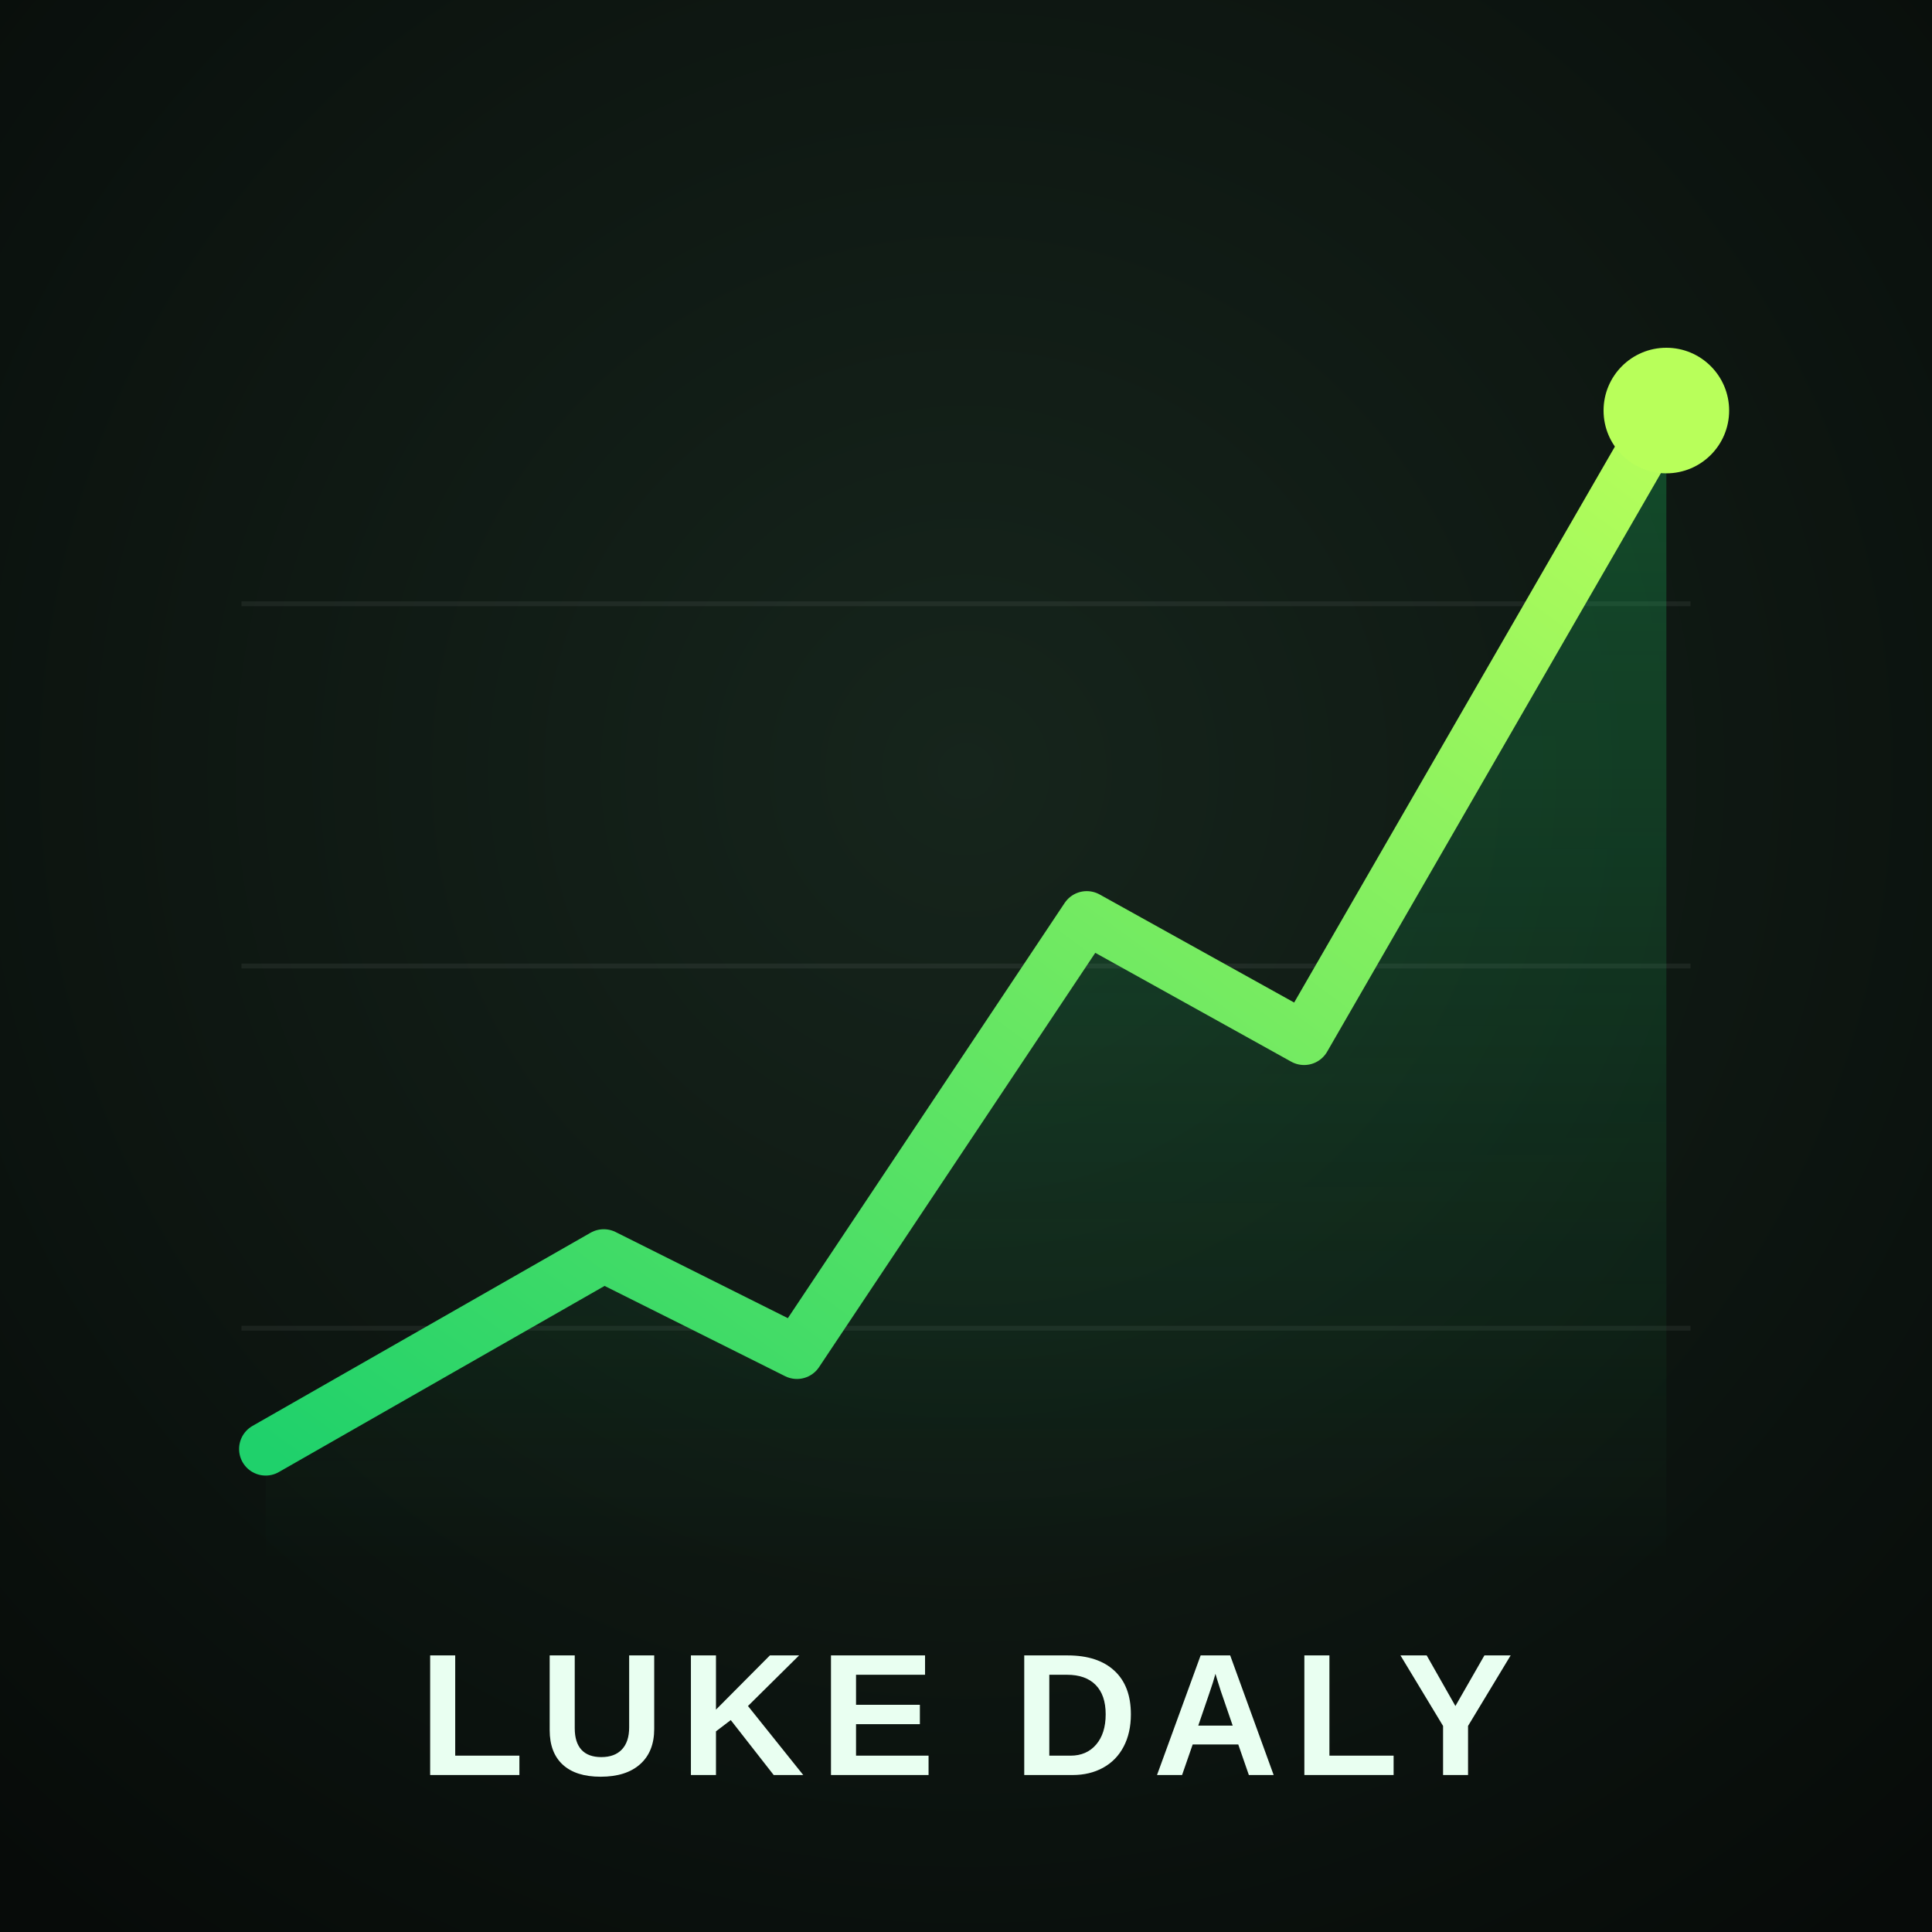
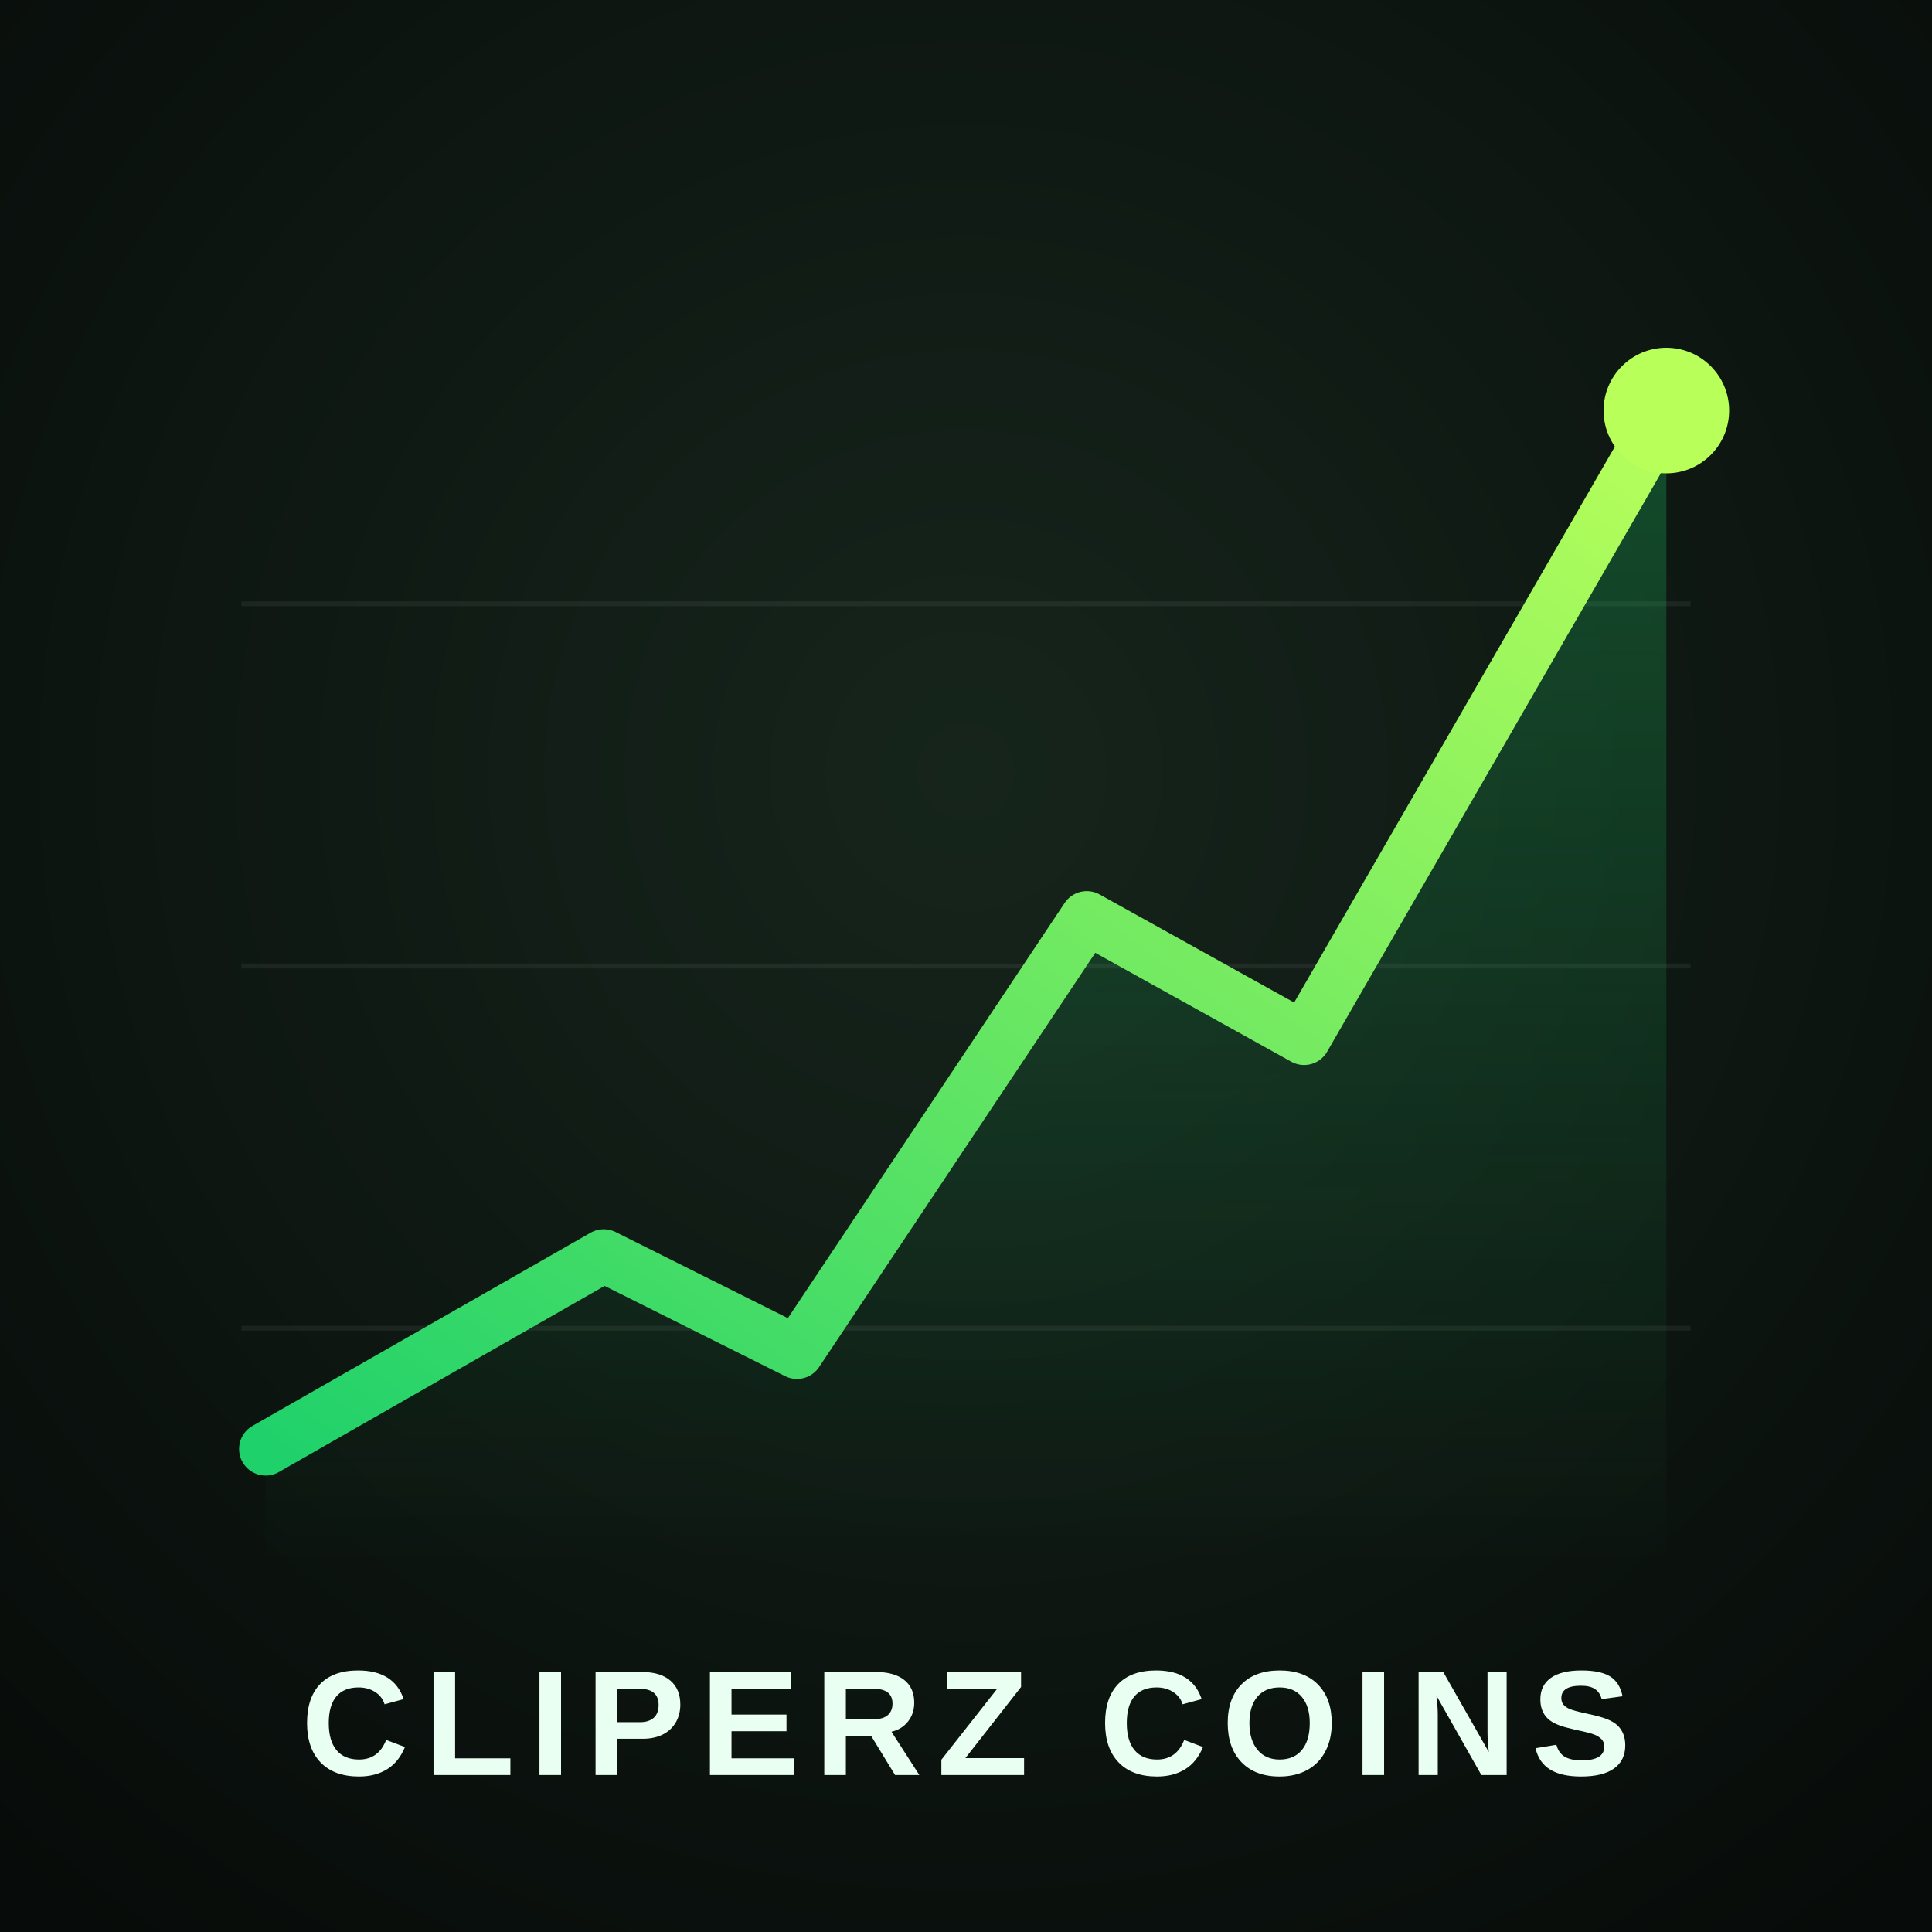
<svg xmlns="http://www.w3.org/2000/svg" width="800" height="800" viewBox="0 0 800 800">
  <defs>
    <radialGradient id="bg" cx="50%" cy="40%" r="75%">
      <stop offset="0" stop-color="#16251c" />
      <stop offset="1" stop-color="#070b09" />
    </radialGradient>
    <linearGradient id="ln" x1="0" y1="1" x2="1" y2="0">
      <stop offset="0" stop-color="#1fd16b" />
      <stop offset="1" stop-color="#b8ff5a" />
    </linearGradient>
    <linearGradient id="fill" x1="0" y1="0" x2="0" y2="1">
      <stop offset="0" stop-color="#1fd16b" stop-opacity=".28" />
      <stop offset="1" stop-color="#1fd16b" stop-opacity="0" />
    </linearGradient>
  </defs>
  <rect width="800" height="800" fill="url(#bg)" />
  <g stroke="#ffffff" stroke-opacity=".06" stroke-width="2">
    <path d="M100 250H700M100 400H700M100 550H700" />
  </g>
  <path d="M110 600 L250 520 L330 560 L450 380 L540 430 L690 170 L690 650 L110 650Z" fill="url(#fill)" />
  <path d="M110 600 L250 520 L330 560 L450 380 L540 430 L690 170" fill="none" stroke="url(#ln)" stroke-width="22" stroke-linecap="round" stroke-linejoin="round" />
  <circle cx="690" cy="170" r="26" fill="#b8ff5a" />
-   <text x="400" y="735" font-family="Arial Black, Arial, sans-serif" font-weight="900" font-size="72" text-anchor="middle" fill="#e9fff1" letter-spacing="6">LUKE DALY</text>
+   <text x="400" y="735" font-family="Arial Black, Arial, sans-serif" font-weight="900" font-size="62" text-anchor="middle" fill="#e9fff1" letter-spacing="6">CLIPERZ COINS</text>
</svg>
